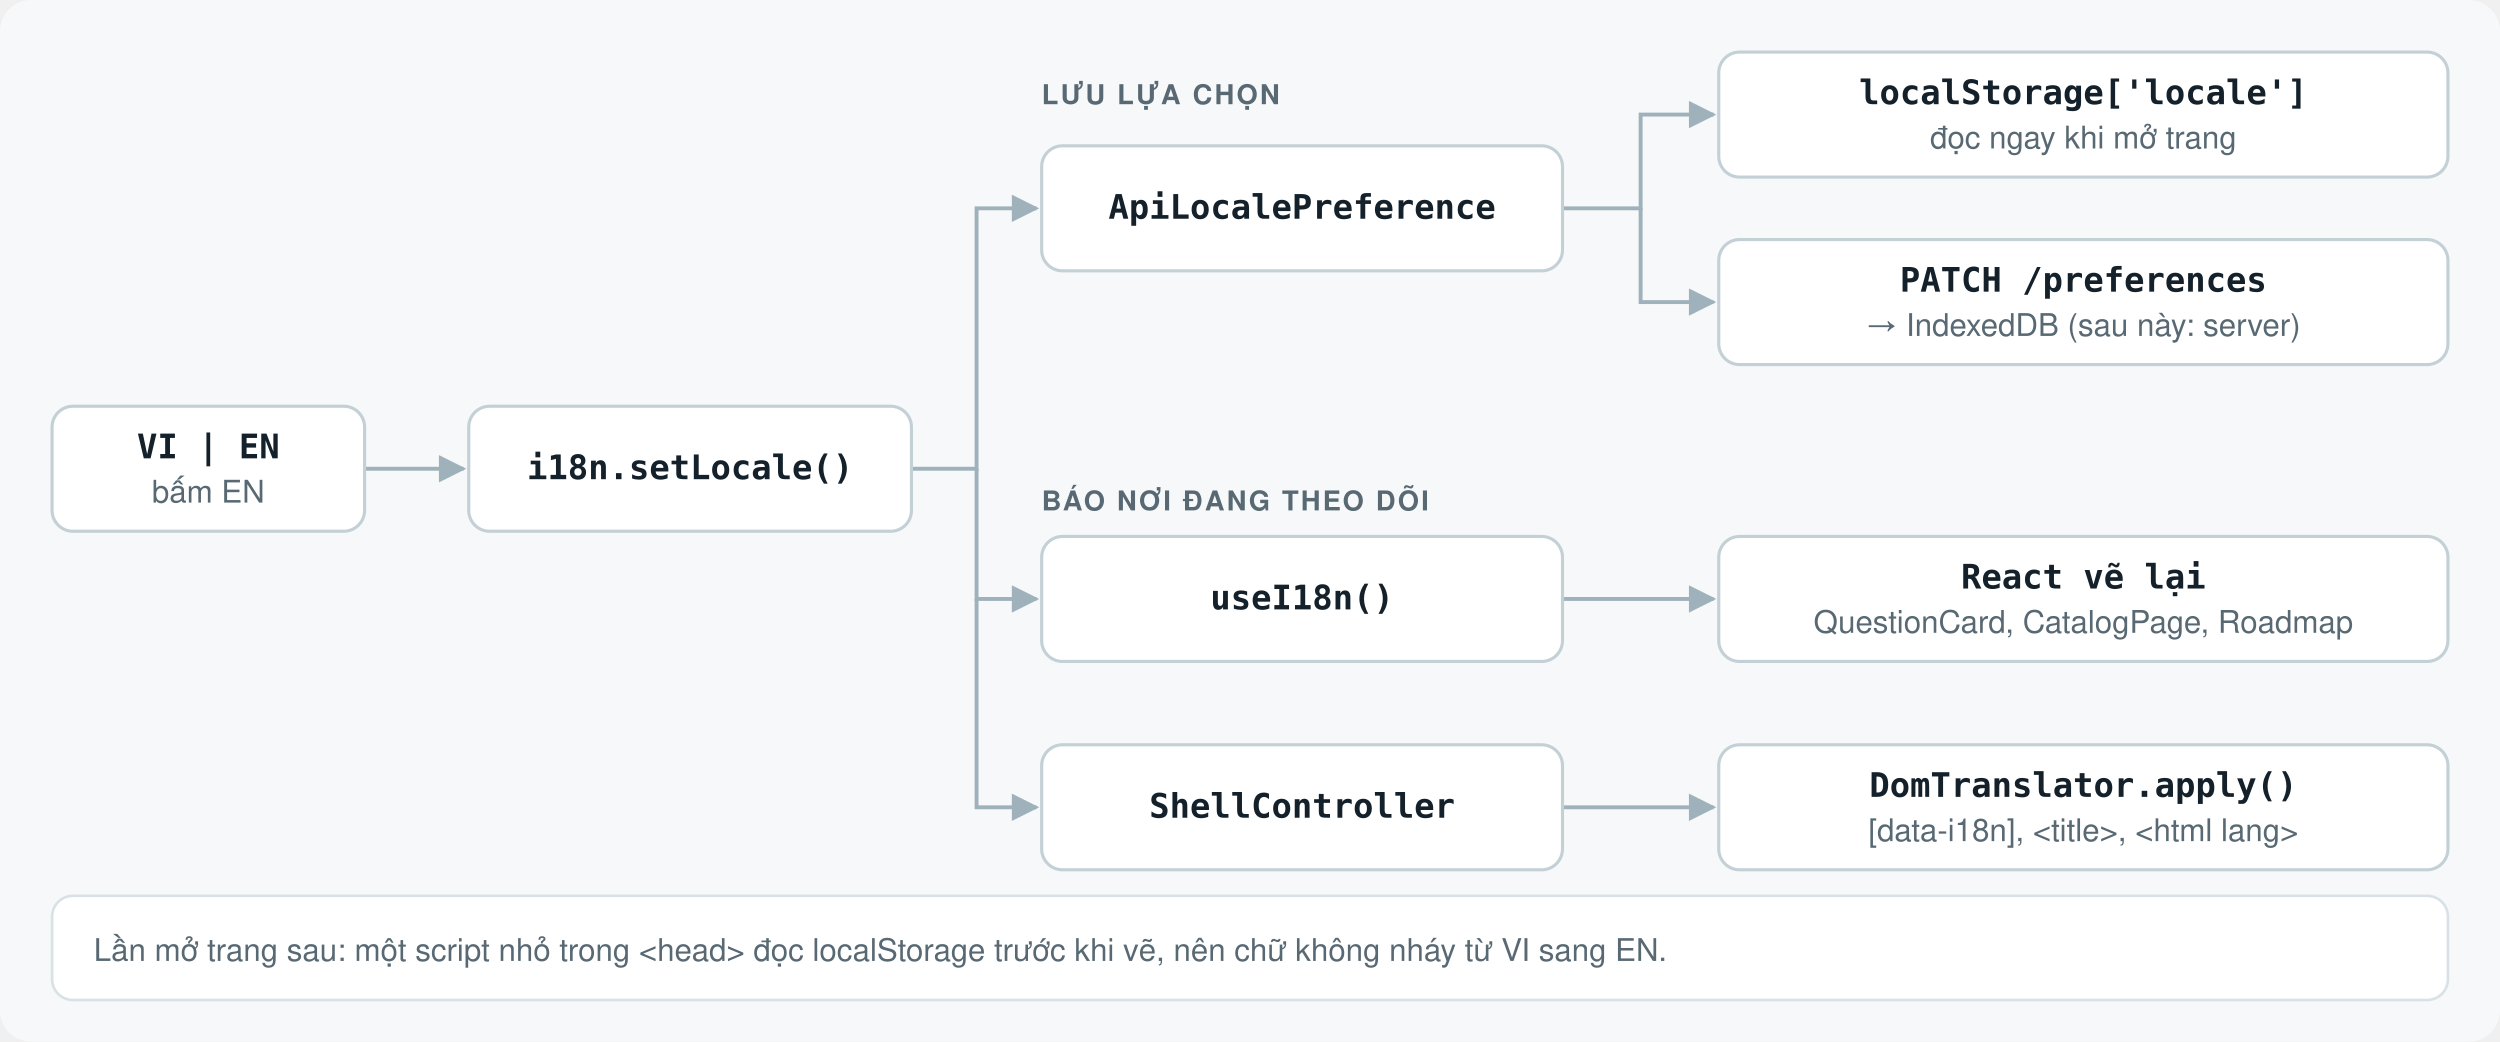
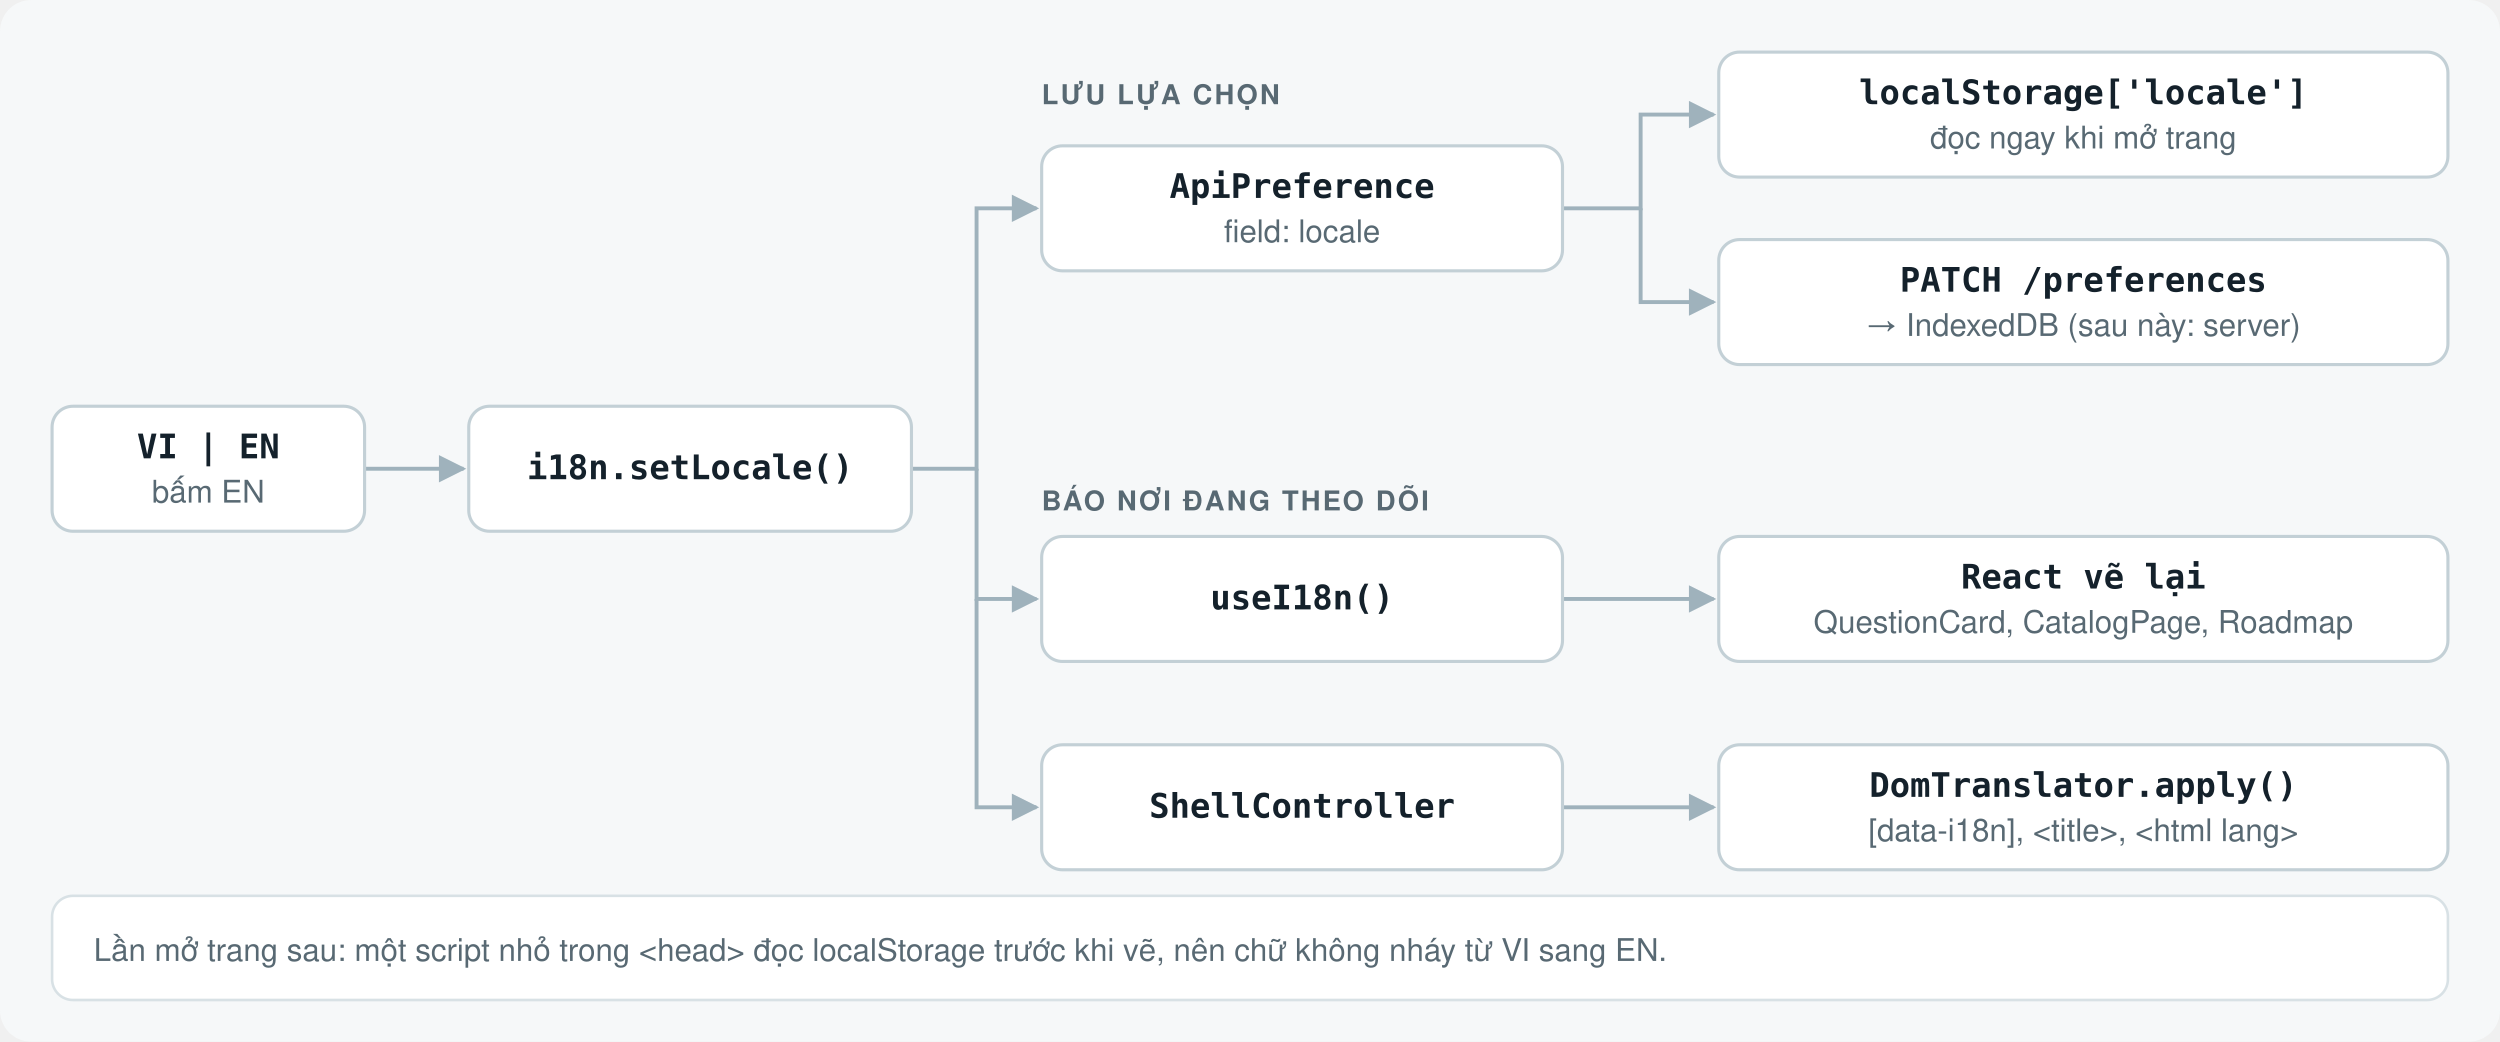
<svg xmlns="http://www.w3.org/2000/svg" viewBox="0 0 960 400" width="960" height="400" role="img" aria-labelledby="title desc">
  <style>
.bg{fill:#f6f8f9}
.band{fill:#ebf1f3}
.panel{fill:#ffffff;stroke:#d8e1e5}
.box{fill:#ffffff;stroke:#c3d0d6;stroke-width:1.2}
.box.core{fill:#eef4f6}
.chip{fill:#eef4f6;stroke:#d0dce2}
.t{font:600 13px ui-monospace,SFMono-Regular,Menlo,Consolas,monospace;fill:#14212b}
.tc{font:500 11.5px ui-monospace,SFMono-Regular,Menlo,Consolas,monospace;fill:#14212b}
.s{font:12px -apple-system,"Segoe UI",Helvetica,Arial,sans-serif;fill:#586973}
.h{font:600 14px -apple-system,"Segoe UI",Helvetica,Arial,sans-serif;fill:#14212b}
.lbl{font:700 10.5px -apple-system,"Segoe UI",Helvetica,Arial,sans-serif;letter-spacing:.08em;fill:#586973}
.n{font:700 11px -apple-system,"Segoe UI",Helvetica,Arial,sans-serif;fill:#ffffff}
.wire{fill:none;stroke:#9fb2bc;stroke-width:1.5}
.wire.back{stroke:#2b7a4b;stroke-dasharray:5 4;opacity:.7}
.flow{fill:none;stroke:#0a6a85;stroke-width:1.6;stroke-dasharray:6 5;animation:dash 1.2s linear infinite}
@keyframes dash{to{stroke-dashoffset:-11}}
.arrow{fill:#9fb2bc}
.arrow.a{fill:#0a6a85}
.tok{fill:#0a6a85;stroke:#ffffff;stroke-width:2}
.tok.ok{fill:#2b7a4b}
.tok.edge{fill:#b46c0c}
.hl{fill:none;stroke:#0a6a85;stroke-width:2.5}
.hl.ok{stroke:#2b7a4b}
.stepbg{fill:#dfeff3}
.stepbg.ok{fill:#e1f2e7}
.num{fill:#0a6a85}
.num.ok{fill:#2b7a4b}
.pill{fill:#e1f2e7;stroke:#2b7a4b}
.pilltext{font:700 12px -apple-system,"Segoe UI",Helvetica,Arial,sans-serif;fill:#2b7a4b}
.db{fill:#f7ead6;stroke:#b46c0c}
@media (prefers-color-scheme: dark){
.bg{fill:#0e161b}.band{fill:#131e25}.panel{fill:#152129;stroke:#26353e}
.box{fill:#152129;stroke:#33454f}.box.core{fill:#14252e}.chip{fill:#1a2a33;stroke:#2c3d47}
.t,.tc,.h{fill:#e2eaee}.s,.lbl{fill:#91a3ad}
.wire{stroke:#4b5f69}.arrow{fill:#4b5f69}.flow{stroke:#52b6d1}.arrow.a{fill:#52b6d1}
.tok{fill:#52b6d1;stroke:#0e161b}.tok.ok{fill:#63c48f}.tok.edge{fill:#e3a14c}
.hl{stroke:#52b6d1}.hl.ok{stroke:#63c48f}.stepbg{fill:#143140}.stepbg.ok{fill:#173426}
.num{fill:#52b6d1}.num.ok{fill:#63c48f}.n{fill:#0e161b}
.pill{fill:#173426;stroke:#63c48f}.pilltext{fill:#63c48f}.db{fill:#3a2a14;stroke:#e3a14c}
.wire.back{stroke:#63c48f}
}
@media (prefers-reduced-motion: reduce){.flow{animation:none}}
</style>
  <defs>
    <marker id="arr" viewBox="0 0 10 10" refX="9" refY="5" markerWidth="7" markerHeight="7" orient="auto-start-reverse">
      <path class="arrow" d="M0,0 L10,5 L0,10 z" />
    </marker>
    <marker id="arrA" viewBox="0 0 10 10" refX="9" refY="5" markerWidth="7" markerHeight="7" orient="auto-start-reverse">
      <path class="arrow a" d="M0,0 L10,5 L0,10 z" />
    </marker>
  </defs>
  <rect class="bg" width="960" height="400" rx="12" />
  <path class="wire" d="M140,180 L178,180" marker-end="url(#arr)" />
  <path class="wire" d="M350,180 L375,180 L375,80 L398,80" marker-end="url(#arr)" />
  <path class="wire" d="M375,180 L375,230 L398,230" marker-end="url(#arr)" />
  <path class="wire" d="M375,230 L375,310 L398,310" marker-end="url(#arr)" />
  <path class="wire" d="M600,80 L630,80 L630,44 L658,44" marker-end="url(#arr)" />
  <path class="wire" d="M630,80 L630,116 L658,116" marker-end="url(#arr)" />
  <path class="wire" d="M600,230 L658,230" marker-end="url(#arr)" />
  <path class="wire" d="M600,310 L658,310" marker-end="url(#arr)" />
  <rect class="box" x="20" y="156" width="120" height="48" rx="8" />
  <text class="t" x="80" y="176" text-anchor="middle">VI | EN</text>
  <text class="s" x="80" y="193" text-anchor="middle">bấm EN</text>
  <rect class="box" x="180" y="156" width="170" height="48" rx="8" />
  <text class="t" x="265" y="184" text-anchor="middle">i18n.setLocale()</text>
  <rect class="box" x="400" y="56" width="200" height="48" rx="8" />
-   <text class="t" x="500" y="84" text-anchor="middle">ApiLocalePreference</text>
+   <text class="t" x="500" y="76" text-anchor="middle">ApiPreference</text>
+   <text class="s" x="500" y="93" text-anchor="middle">field: locale</text>
  <rect class="box" x="660" y="20" width="280" height="48" rx="8" />
  <text class="t" x="800" y="40" text-anchor="middle">localStorage['locale']</text>
  <text class="s" x="800" y="57" text-anchor="middle">đọc ngay khi mở trang</text>
  <rect class="box" x="660" y="92" width="280" height="48" rx="8" />
  <text class="t" x="800" y="112" text-anchor="middle">PATCH /preferences</text>
  <text class="s" x="800" y="129" text-anchor="middle">→ IndexedDB (sau này: server)</text>
  <rect class="box" x="400" y="206" width="200" height="48" rx="8" />
  <text class="t" x="500" y="234" text-anchor="middle">useI18n()</text>
  <rect class="box" x="660" y="206" width="280" height="48" rx="8" />
  <text class="t" x="800" y="226" text-anchor="middle">React vẽ lại</text>
  <text class="s" x="800" y="243" text-anchor="middle">QuestionCard, CatalogPage, Roadmap</text>
  <rect class="box" x="400" y="286" width="200" height="48" rx="8" />
  <text class="t" x="500" y="314" text-anchor="middle">ShellController</text>
  <rect class="box" x="660" y="286" width="280" height="48" rx="8" />
  <text class="t" x="800" y="306" text-anchor="middle">DomTranslator.apply()</text>
  <text class="s" x="800" y="323" text-anchor="middle">[data-i18n], &lt;title&gt;, &lt;html lang&gt;</text>
  <text class="lbl" x="400" y="40">LƯU LỰA CHỌN</text>
  <text class="lbl" x="400" y="196">BÁO NƠI ĐANG THEO DÕI</text>
  <rect class="hl" x="17" y="153" width="126" height="54" rx="10" opacity="0">
    <animate attributeName="opacity" dur="12s" repeatCount="indefinite" calcMode="linear" values="0;0;1;1;0;0" keyTimes="0;0.012;0.024;0.12;0.132;1" />
  </rect>
  <rect class="hl" x="177" y="153" width="176" height="54" rx="10" opacity="0">
    <animate attributeName="opacity" dur="12s" repeatCount="indefinite" calcMode="linear" values="0;0;1;1;0;0" keyTimes="0;0.088;0.1;0.2;0.212;1" />
  </rect>
  <rect class="hl" x="397" y="53" width="206" height="54" rx="10" opacity="0">
    <animate attributeName="opacity" dur="12s" repeatCount="indefinite" calcMode="linear" values="0;0;1;1;0;0" keyTimes="0;0.228;0.24;0.6;0.612;1" />
  </rect>
  <rect class="hl" x="657" y="17" width="286" height="54" rx="10" opacity="0">
    <animate attributeName="opacity" dur="12s" repeatCount="indefinite" calcMode="linear" values="0;0;1;1;0;0" keyTimes="0;0.228;0.24;0.6;0.612;1" />
  </rect>
  <rect class="hl" x="657" y="89" width="286" height="54" rx="10" opacity="0">
    <animate attributeName="opacity" dur="12s" repeatCount="indefinite" calcMode="linear" values="0;0;1;1;0;0" keyTimes="0;0.228;0.24;0.6;0.612;1" />
  </rect>
  <rect class="hl" x="397" y="203" width="206" height="54" rx="10" opacity="0">
    <animate attributeName="opacity" dur="12s" repeatCount="indefinite" calcMode="linear" values="0;0;1;1;0;0" keyTimes="0;0.228;0.24;0.6;0.612;1" />
  </rect>
  <rect class="hl" x="657" y="203" width="286" height="54" rx="10" opacity="0">
    <animate attributeName="opacity" dur="12s" repeatCount="indefinite" calcMode="linear" values="0;0;1;1;0;0" keyTimes="0;0.228;0.24;0.6;0.612;1" />
  </rect>
  <rect class="hl" x="397" y="283" width="206" height="54" rx="10" opacity="0">
    <animate attributeName="opacity" dur="12s" repeatCount="indefinite" calcMode="linear" values="0;0;1;1;0;0" keyTimes="0;0.228;0.24;0.6;0.612;1" />
  </rect>
  <rect class="hl" x="657" y="283" width="286" height="54" rx="10" opacity="0">
    <animate attributeName="opacity" dur="12s" repeatCount="indefinite" calcMode="linear" values="0;0;1;1;0;0" keyTimes="0;0.228;0.24;0.6;0.612;1" />
  </rect>
  <circle class="tok" r="7" opacity="0">
    <animateMotion dur="12s" repeatCount="indefinite" calcMode="linear" path="M140,180 L265,180" keyPoints="0;0;1;1" keyTimes="0;0.04;0.12;1" />
    <animate attributeName="opacity" dur="12s" repeatCount="indefinite" calcMode="linear" values="0;0;1;1;0;0" keyTimes="0;0.028;0.04;0.13;0.142;1" />
  </circle>
  <circle class="tok edge" r="7" opacity="0">
    <animateMotion dur="12s" repeatCount="indefinite" calcMode="linear" path="M350,180 L375,180 L375,80 L600,80 L630,80 L630,44 L800,44" keyPoints="0;0;1;1" keyTimes="0;0.16;0.38;1" />
    <animate attributeName="opacity" dur="12s" repeatCount="indefinite" calcMode="linear" values="0;0;1;1;0;0" keyTimes="0;0.148;0.16;0.39;0.402;1" />
  </circle>
  <circle class="tok edge" r="7" opacity="0">
    <animateMotion dur="12s" repeatCount="indefinite" calcMode="linear" path="M350,180 L375,180 L375,80 L600,80 L630,80 L630,116 L800,116" keyPoints="0;0;1;1" keyTimes="0;0.16;0.4;1" />
    <animate attributeName="opacity" dur="12s" repeatCount="indefinite" calcMode="linear" values="0;0;1;1;0;0" keyTimes="0;0.148;0.16;0.41;0.422;1" />
  </circle>
  <circle class="tok" r="7" opacity="0">
    <animateMotion dur="12s" repeatCount="indefinite" calcMode="linear" path="M350,180 L375,180 L375,230 L800,230" keyPoints="0;0;1;1" keyTimes="0;0.16;0.42;1" />
    <animate attributeName="opacity" dur="12s" repeatCount="indefinite" calcMode="linear" values="0;0;1;1;0;0" keyTimes="0;0.148;0.16;0.43;0.442;1" />
  </circle>
  <circle class="tok" r="7" opacity="0">
    <animateMotion dur="12s" repeatCount="indefinite" calcMode="linear" path="M350,180 L375,180 L375,310 L800,310" keyPoints="0;0;1;1" keyTimes="0;0.16;0.44;1" />
    <animate attributeName="opacity" dur="12s" repeatCount="indefinite" calcMode="linear" values="0;0;1;1;0;0" keyTimes="0;0.148;0.16;0.45;0.462;1" />
  </circle>
  <rect class="panel" x="20" y="344" width="920" height="40" rx="8" />
  <text class="s" x="36" y="369">Lần mở trang sau: một script nhỏ trong &lt;head&gt; đọc localStorage trước khi vẽ, nên chữ không nháy từ VI sang EN.</text>
</svg>
